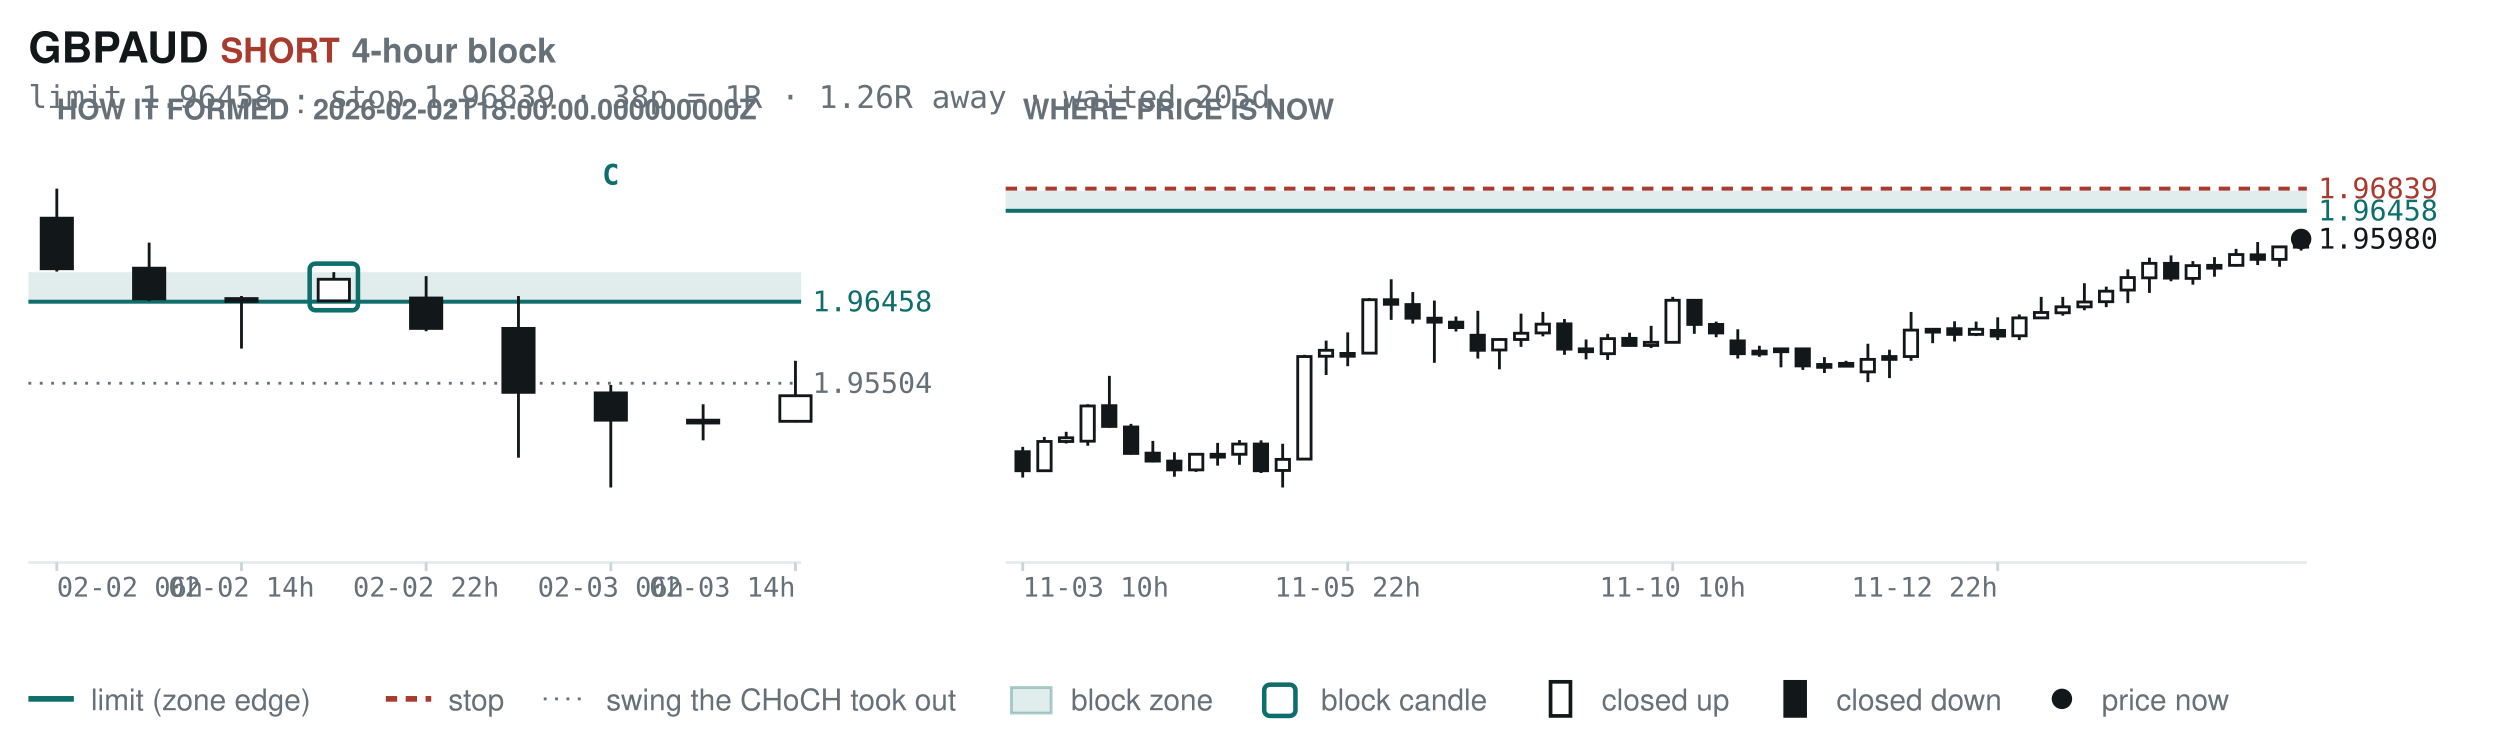
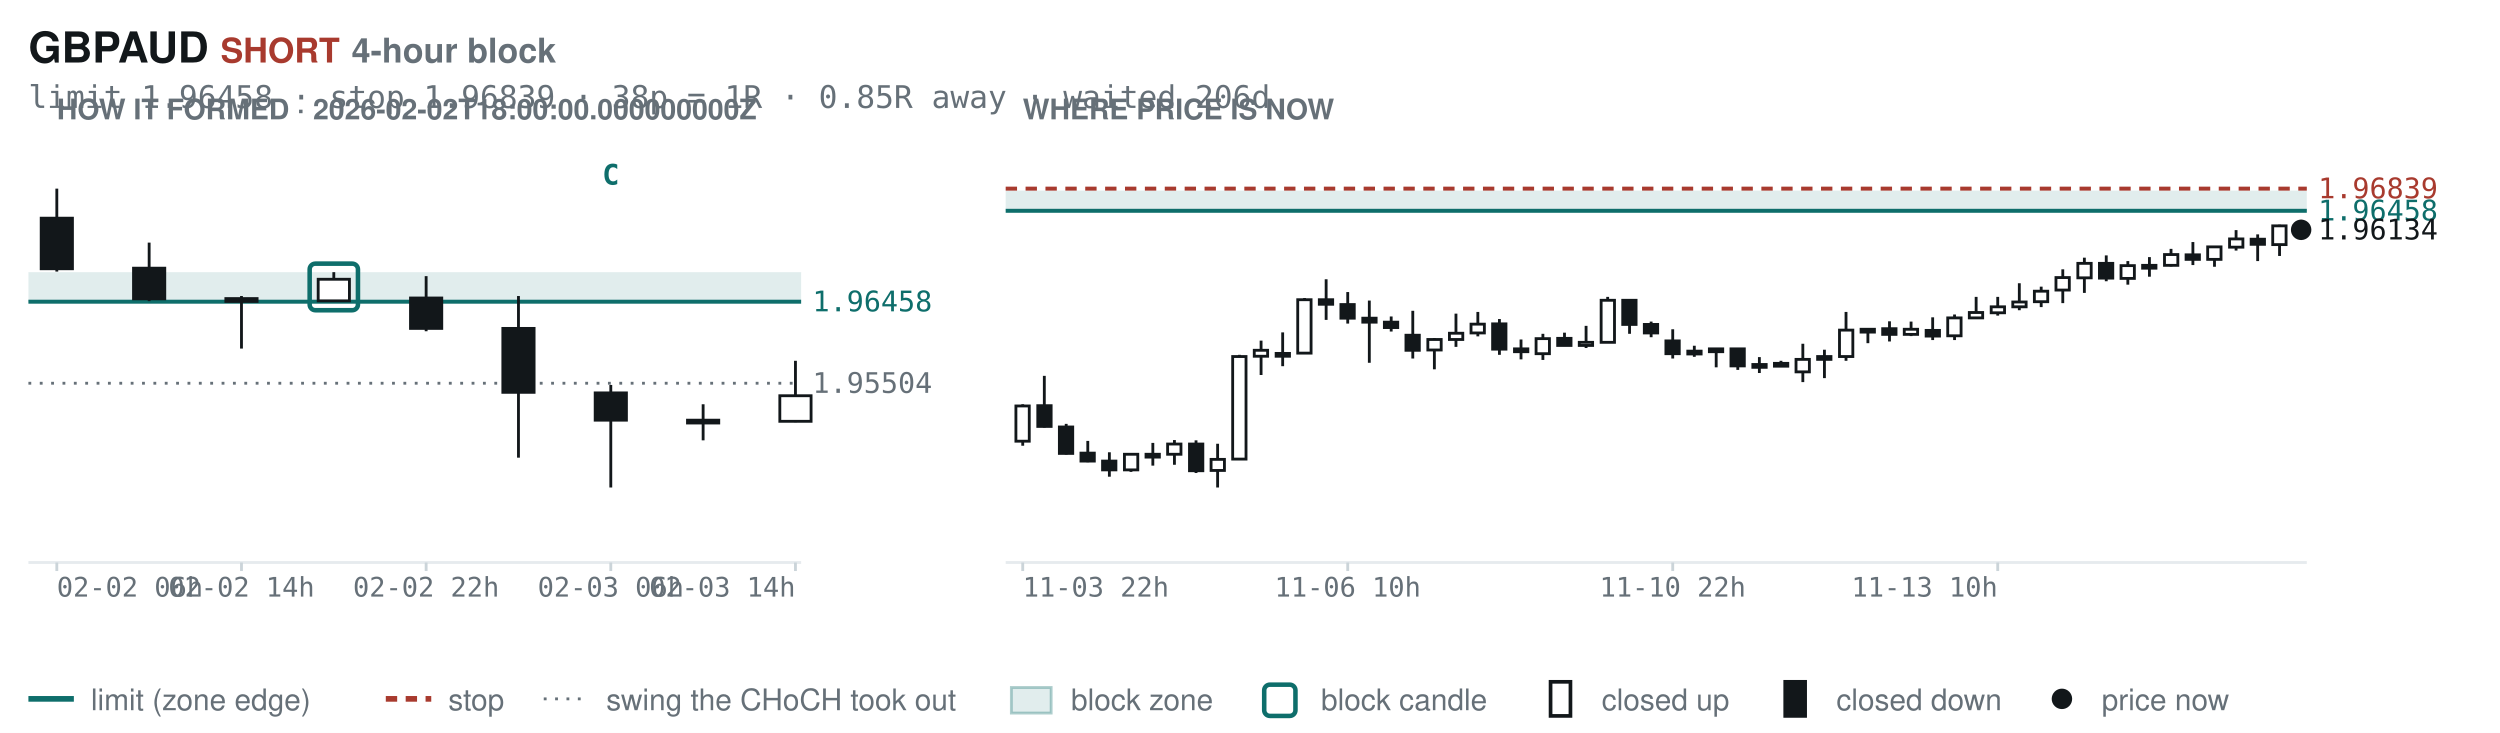
<svg xmlns="http://www.w3.org/2000/svg" viewBox="0 0 880 258" width="880" height="258" role="img" aria-label="GBPAUD short order block: the candles that formed it, and where price is now">
  <rect width="880" height="258" fill="#FFFFFF" />
  <text x="10" y="22" fill="#12171A" font-family="system-ui,-apple-system,Segoe UI,Helvetica,Arial,sans-serif" font-size="15" font-weight="700">GBPAUD <tspan fill="#A83A2E" font-size="12">SHORT</tspan>
    <tspan fill="#667078" font-size="12">4-hour block</tspan>
  </text>
-   <text x="10" y="38" fill="#667078" font-family="ui-monospace,SFMono-Regular,Menlo,Consolas,monospace" font-size="11">limit 1.96458 · stop 1.96839 · 38p = 1R · 1.26R away · waited 205d</text>
+   <text x="10" y="38" fill="#667078" font-family="ui-monospace,SFMono-Regular,Menlo,Consolas,monospace" font-size="11">limit 1.96458 · stop 1.96839 · 38p = 1R · 0.85R away · waited 206d</text>
  <text x="20" y="42" fill="#667078" font-family="system-ui,-apple-system,Segoe UI,Helvetica,Arial,sans-serif" font-size="10" font-weight="600">HOW IT FORMED · 2026-02-02T18:00:00.000000000Z</text>
  <text x="360" y="42" fill="#667078" font-family="system-ui,-apple-system,Segoe UI,Helvetica,Arial,sans-serif" font-size="10" font-weight="600">WHERE PRICE IS NOW</text>
  <rect x="10.0" y="95.8" width="272.0" height="10.4" fill="#0E6E6B1F" />
  <line x1="10.0" y1="134.9" x2="282.0" y2="134.9" stroke="#667078" stroke-width="1" stroke-dasharray="1 3" />
  <line x1="10.0" y1="106.2" x2="282.0" y2="106.2" stroke="#0E6E6B" stroke-width="1.4" />
  <line x1="20.0" y1="66.4" x2="20.0" y2="95.6" stroke="#12171A" stroke-width="1" />
  <rect x="14.5" y="76.8" width="11.0" height="17.8" fill="#12171A" stroke="#12171A" stroke-width="1" />
  <line x1="52.5" y1="85.4" x2="52.5" y2="106.0" stroke="#12171A" stroke-width="1" />
  <rect x="47.0" y="94.4" width="11.0" height="10.8" fill="#12171A" stroke="#12171A" stroke-width="1" />
  <line x1="85.0" y1="104.2" x2="85.0" y2="122.7" stroke="#12171A" stroke-width="1" />
  <rect x="79.5" y="105.1" width="11.0" height="1.0" fill="#12171A" stroke="#12171A" stroke-width="1" />
  <line x1="117.5" y1="95.8" x2="117.5" y2="106.2" stroke="#12171A" stroke-width="1" />
  <rect x="112.0" y="98.3" width="11.0" height="7.6" fill="#FFFFFF" stroke="#12171A" stroke-width="1" />
  <line x1="150.0" y1="97.2" x2="150.0" y2="116.6" stroke="#12171A" stroke-width="1" />
  <rect x="144.5" y="104.9" width="11.0" height="10.7" fill="#12171A" stroke="#12171A" stroke-width="1" />
  <line x1="182.5" y1="104.2" x2="182.5" y2="161.1" stroke="#12171A" stroke-width="1" />
  <rect x="177.0" y="115.6" width="11.0" height="22.5" fill="#12171A" stroke="#12171A" stroke-width="1" />
  <line x1="215.0" y1="135.5" x2="215.0" y2="171.6" stroke="#12171A" stroke-width="1" />
  <rect x="209.5" y="138.3" width="11.0" height="9.6" fill="#12171A" stroke="#12171A" stroke-width="1" />
  <line x1="247.5" y1="142.3" x2="247.5" y2="155.0" stroke="#12171A" stroke-width="1" />
  <rect x="242.0" y="147.9" width="11.0" height="1.0" fill="#12171A" stroke="#12171A" stroke-width="1" />
  <line x1="280.0" y1="127.0" x2="280.0" y2="148.6" stroke="#12171A" stroke-width="1" />
  <rect x="274.5" y="139.3" width="11.0" height="9.0" fill="#FFFFFF" stroke="#12171A" stroke-width="1" />
  <rect x="109.0" y="92.8" width="17.0" height="16.4" fill="none" stroke="#0E6E6B" stroke-width="1.6" rx="2" />
  <text x="215.0" y="65" fill="#0E6E6B" text-anchor="middle" font-family="ui-monospace,SFMono-Regular,Menlo,Consolas,monospace" font-size="10" font-weight="700">C</text>
  <line x1="10.0" y1="198.0" x2="282.0" y2="198.0" stroke="#E6EBEE" stroke-width="1" />
  <line x1="20.0" y1="198.0" x2="20.0" y2="201.0" stroke="#CBD4D9" stroke-width="1" />
  <text x="20.0" y="210.0" fill="#667078" text-anchor="start" font-family="ui-monospace,SFMono-Regular,Menlo,Consolas,monospace" font-size="9.5">02-02 06h</text>
  <line x1="85.0" y1="198.0" x2="85.0" y2="201.0" stroke="#CBD4D9" stroke-width="1" />
  <text x="85.0" y="210.0" fill="#667078" text-anchor="middle" font-family="ui-monospace,SFMono-Regular,Menlo,Consolas,monospace" font-size="9.5">02-02 14h</text>
  <line x1="150.0" y1="198.0" x2="150.0" y2="201.0" stroke="#CBD4D9" stroke-width="1" />
  <text x="150.0" y="210.0" fill="#667078" text-anchor="middle" font-family="ui-monospace,SFMono-Regular,Menlo,Consolas,monospace" font-size="9.5">02-02 22h</text>
  <line x1="215.0" y1="198.0" x2="215.0" y2="201.0" stroke="#CBD4D9" stroke-width="1" />
  <text x="215.0" y="210.0" fill="#667078" text-anchor="middle" font-family="ui-monospace,SFMono-Regular,Menlo,Consolas,monospace" font-size="9.5">02-03 06h</text>
  <line x1="280.0" y1="198.0" x2="280.0" y2="201.0" stroke="#CBD4D9" stroke-width="1" />
  <text x="280.0" y="210.0" fill="#667078" text-anchor="end" font-family="ui-monospace,SFMono-Regular,Menlo,Consolas,monospace" font-size="9.5">02-03 14h</text>
  <text x="286.0" y="109.6" fill="#0E6E6B" font-family="ui-monospace,SFMono-Regular,Menlo,Consolas,monospace" font-size="10">1.96458</text>
  <text x="286.0" y="138.3" fill="#667078" font-family="ui-monospace,SFMono-Regular,Menlo,Consolas,monospace" font-size="10">1.95504</text>
  <rect x="354.0" y="67.1" width="458.0" height="7.1" fill="#0E6E6B1F" />
-   <line x1="360.0" y1="157.3" x2="360.0" y2="168.1" stroke="#12171A" stroke-width="1" />
-   <rect x="357.6" y="159.0" width="4.7" height="6.7" fill="#12171A" stroke="#12171A" stroke-width="1" />
-   <line x1="367.6" y1="153.8" x2="367.6" y2="165.8" stroke="#12171A" stroke-width="1" />
-   <rect x="365.3" y="155.4" width="4.7" height="10.3" fill="#FFFFFF" stroke="#12171A" stroke-width="1" />
-   <line x1="375.3" y1="152.0" x2="375.3" y2="156.1" stroke="#12171A" stroke-width="1" />
-   <rect x="372.9" y="154.1" width="4.7" height="1.3" fill="#FFFFFF" stroke="#12171A" stroke-width="1" />
-   <line x1="382.9" y1="142.3" x2="382.9" y2="156.9" stroke="#12171A" stroke-width="1" />
-   <rect x="380.5" y="142.9" width="4.7" height="12.4" fill="#FFFFFF" stroke="#12171A" stroke-width="1" />
-   <line x1="390.5" y1="132.3" x2="390.5" y2="150.5" stroke="#12171A" stroke-width="1" />
-   <rect x="388.1" y="142.8" width="4.7" height="7.3" fill="#12171A" stroke="#12171A" stroke-width="1" />
-   <line x1="398.1" y1="149.2" x2="398.1" y2="160.0" stroke="#12171A" stroke-width="1" />
-   <rect x="395.8" y="150.3" width="4.7" height="9.3" fill="#12171A" stroke="#12171A" stroke-width="1" />
-   <line x1="405.8" y1="155.2" x2="405.8" y2="162.7" stroke="#12171A" stroke-width="1" />
-   <rect x="403.4" y="159.5" width="4.7" height="2.8" fill="#12171A" stroke="#12171A" stroke-width="1" />
-   <line x1="413.4" y1="159.2" x2="413.4" y2="167.8" stroke="#12171A" stroke-width="1" />
-   <rect x="411.0" y="162.3" width="4.7" height="3.1" fill="#12171A" stroke="#12171A" stroke-width="1" />
-   <line x1="421.0" y1="159.7" x2="421.0" y2="166.1" stroke="#12171A" stroke-width="1" />
-   <rect x="418.7" y="159.9" width="4.7" height="5.5" fill="#FFFFFF" stroke="#12171A" stroke-width="1" />
-   <line x1="428.6" y1="155.9" x2="428.6" y2="163.9" stroke="#12171A" stroke-width="1" />
-   <rect x="426.3" y="159.9" width="4.7" height="1.0" fill="#FFFFFF" stroke="#12171A" stroke-width="1" />
-   <line x1="436.3" y1="154.9" x2="436.3" y2="163.6" stroke="#12171A" stroke-width="1" />
-   <rect x="433.9" y="156.3" width="4.7" height="3.6" fill="#FFFFFF" stroke="#12171A" stroke-width="1" />
-   <line x1="443.9" y1="155.0" x2="443.9" y2="166.5" stroke="#12171A" stroke-width="1" />
-   <rect x="441.5" y="156.3" width="4.7" height="9.4" fill="#12171A" stroke="#12171A" stroke-width="1" />
-   <line x1="451.5" y1="156.2" x2="451.5" y2="171.6" stroke="#12171A" stroke-width="1" />
-   <rect x="449.2" y="161.7" width="4.7" height="3.9" fill="#FFFFFF" stroke="#12171A" stroke-width="1" />
-   <line x1="459.2" y1="124.9" x2="459.2" y2="161.7" stroke="#12171A" stroke-width="1" />
-   <rect x="456.8" y="125.5" width="4.7" height="36.1" fill="#FFFFFF" stroke="#12171A" stroke-width="1" />
-   <line x1="466.8" y1="119.9" x2="466.8" y2="132.0" stroke="#12171A" stroke-width="1" />
-   <rect x="464.4" y="123.3" width="4.7" height="2.1" fill="#FFFFFF" stroke="#12171A" stroke-width="1" />
-   <line x1="474.4" y1="117.0" x2="474.4" y2="128.9" stroke="#12171A" stroke-width="1" />
-   <rect x="472.0" y="124.4" width="4.7" height="1.0" fill="#FFFFFF" stroke="#12171A" stroke-width="1" />
-   <line x1="482.0" y1="104.9" x2="482.0" y2="124.5" stroke="#12171A" stroke-width="1" />
-   <rect x="479.7" y="105.5" width="4.7" height="18.8" fill="#FFFFFF" stroke="#12171A" stroke-width="1" />
-   <line x1="489.7" y1="98.3" x2="489.7" y2="112.6" stroke="#12171A" stroke-width="1" />
-   <rect x="487.3" y="105.5" width="4.7" height="1.6" fill="#12171A" stroke="#12171A" stroke-width="1" />
-   <line x1="497.3" y1="102.8" x2="497.3" y2="113.9" stroke="#12171A" stroke-width="1" />
-   <rect x="494.9" y="107.2" width="4.7" height="4.8" fill="#12171A" stroke="#12171A" stroke-width="1" />
-   <line x1="504.9" y1="105.8" x2="504.9" y2="127.7" stroke="#12171A" stroke-width="1" />
-   <rect x="502.6" y="112.0" width="4.7" height="1.4" fill="#12171A" stroke="#12171A" stroke-width="1" />
-   <line x1="512.5" y1="111.4" x2="512.5" y2="116.7" stroke="#12171A" stroke-width="1" />
-   <rect x="510.2" y="113.4" width="4.7" height="1.9" fill="#12171A" stroke="#12171A" stroke-width="1" />
-   <line x1="520.2" y1="109.4" x2="520.2" y2="126.2" stroke="#12171A" stroke-width="1" />
-   <rect x="517.8" y="118.0" width="4.7" height="5.3" fill="#12171A" stroke="#12171A" stroke-width="1" />
-   <line x1="527.8" y1="119.0" x2="527.8" y2="130.0" stroke="#12171A" stroke-width="1" />
-   <rect x="525.4" y="119.5" width="4.7" height="3.7" fill="#FFFFFF" stroke="#12171A" stroke-width="1" />
-   <line x1="535.4" y1="110.4" x2="535.4" y2="122.1" stroke="#12171A" stroke-width="1" />
-   <rect x="533.1" y="117.3" width="4.7" height="2.2" fill="#FFFFFF" stroke="#12171A" stroke-width="1" />
-   <line x1="543.1" y1="109.8" x2="543.1" y2="118.4" stroke="#12171A" stroke-width="1" />
-   <rect x="540.7" y="114.1" width="4.7" height="3.1" fill="#FFFFFF" stroke="#12171A" stroke-width="1" />
-   <line x1="550.7" y1="112.3" x2="550.7" y2="124.9" stroke="#12171A" stroke-width="1" />
-   <rect x="548.3" y="114.0" width="4.7" height="8.9" fill="#12171A" stroke="#12171A" stroke-width="1" />
-   <line x1="558.3" y1="119.5" x2="558.3" y2="126.5" stroke="#12171A" stroke-width="1" />
-   <rect x="555.9" y="122.8" width="4.7" height="1.0" fill="#12171A" stroke="#12171A" stroke-width="1" />
-   <line x1="565.9" y1="117.5" x2="565.9" y2="126.7" stroke="#12171A" stroke-width="1" />
-   <rect x="563.6" y="119.2" width="4.7" height="5.3" fill="#FFFFFF" stroke="#12171A" stroke-width="1" />
-   <line x1="573.6" y1="117.1" x2="573.6" y2="121.8" stroke="#12171A" stroke-width="1" />
-   <rect x="571.2" y="119.1" width="4.7" height="2.5" fill="#12171A" stroke="#12171A" stroke-width="1" />
-   <line x1="581.2" y1="114.7" x2="581.2" y2="122.5" stroke="#12171A" stroke-width="1" />
-   <rect x="578.8" y="120.5" width="4.7" height="1.1" fill="#FFFFFF" stroke="#12171A" stroke-width="1" />
-   <line x1="588.8" y1="104.5" x2="588.8" y2="120.5" stroke="#12171A" stroke-width="1" />
-   <rect x="586.4" y="105.7" width="4.7" height="14.8" fill="#FFFFFF" stroke="#12171A" stroke-width="1" />
-   <line x1="596.4" y1="105.3" x2="596.4" y2="117.5" stroke="#12171A" stroke-width="1" />
-   <rect x="594.1" y="105.7" width="4.7" height="8.5" fill="#12171A" stroke="#12171A" stroke-width="1" />
-   <line x1="604.1" y1="113.2" x2="604.1" y2="118.7" stroke="#12171A" stroke-width="1" />
-   <rect x="601.7" y="114.2" width="4.7" height="3.0" fill="#12171A" stroke="#12171A" stroke-width="1" />
-   <line x1="611.7" y1="115.9" x2="611.7" y2="126.2" stroke="#12171A" stroke-width="1" />
-   <rect x="609.3" y="120.0" width="4.7" height="4.5" fill="#12171A" stroke="#12171A" stroke-width="1" />
-   <line x1="619.3" y1="121.7" x2="619.3" y2="125.6" stroke="#12171A" stroke-width="1" />
-   <rect x="617.0" y="123.6" width="4.7" height="1.0" fill="#FFFFFF" stroke="#12171A" stroke-width="1" />
-   <line x1="626.9" y1="122.6" x2="626.9" y2="129.3" stroke="#12171A" stroke-width="1" />
-   <rect x="624.6" y="122.8" width="4.7" height="1.0" fill="#FFFFFF" stroke="#12171A" stroke-width="1" />
-   <line x1="634.6" y1="122.6" x2="634.6" y2="130.2" stroke="#12171A" stroke-width="1" />
-   <rect x="632.2" y="122.8" width="4.7" height="6.0" fill="#12171A" stroke="#12171A" stroke-width="1" />
-   <line x1="642.2" y1="125.7" x2="642.2" y2="131.3" stroke="#12171A" stroke-width="1" />
-   <rect x="639.8" y="128.3" width="4.7" height="1.0" fill="#FFFFFF" stroke="#12171A" stroke-width="1" />
-   <line x1="649.8" y1="127.0" x2="649.8" y2="128.9" stroke="#12171A" stroke-width="1" />
-   <rect x="647.5" y="127.9" width="4.7" height="1.0" fill="#FFFFFF" stroke="#12171A" stroke-width="1" />
-   <line x1="657.5" y1="121.0" x2="657.5" y2="134.5" stroke="#12171A" stroke-width="1" />
-   <rect x="655.1" y="126.5" width="4.7" height="4.4" fill="#FFFFFF" stroke="#12171A" stroke-width="1" />
-   <line x1="665.1" y1="123.1" x2="665.1" y2="133.1" stroke="#12171A" stroke-width="1" />
-   <rect x="662.7" y="125.5" width="4.7" height="1.0" fill="#FFFFFF" stroke="#12171A" stroke-width="1" />
-   <line x1="672.7" y1="109.8" x2="672.7" y2="127.0" stroke="#12171A" stroke-width="1" />
-   <rect x="670.3" y="116.2" width="4.7" height="9.3" fill="#FFFFFF" stroke="#12171A" stroke-width="1" />
-   <line x1="680.3" y1="115.8" x2="680.3" y2="120.8" stroke="#12171A" stroke-width="1" />
-   <rect x="678.0" y="115.9" width="4.7" height="1.0" fill="#FFFFFF" stroke="#12171A" stroke-width="1" />
-   <line x1="688.0" y1="113.1" x2="688.0" y2="120.2" stroke="#12171A" stroke-width="1" />
-   <rect x="685.6" y="115.7" width="4.7" height="2.0" fill="#12171A" stroke="#12171A" stroke-width="1" />
-   <line x1="695.6" y1="113.2" x2="695.6" y2="118.3" stroke="#12171A" stroke-width="1" />
-   <rect x="693.2" y="115.9" width="4.7" height="1.8" fill="#FFFFFF" stroke="#12171A" stroke-width="1" />
-   <line x1="703.2" y1="111.7" x2="703.2" y2="119.7" stroke="#12171A" stroke-width="1" />
-   <rect x="700.9" y="116.3" width="4.7" height="2.0" fill="#12171A" stroke="#12171A" stroke-width="1" />
-   <line x1="710.8" y1="110.7" x2="710.8" y2="119.7" stroke="#12171A" stroke-width="1" />
-   <rect x="708.5" y="111.9" width="4.7" height="6.3" fill="#FFFFFF" stroke="#12171A" stroke-width="1" />
-   <line x1="718.5" y1="104.5" x2="718.5" y2="112.0" stroke="#12171A" stroke-width="1" />
-   <rect x="716.1" y="110.0" width="4.7" height="1.9" fill="#FFFFFF" stroke="#12171A" stroke-width="1" />
-   <line x1="726.1" y1="104.5" x2="726.1" y2="111.1" stroke="#12171A" stroke-width="1" />
-   <rect x="723.7" y="108.0" width="4.7" height="2.1" fill="#FFFFFF" stroke="#12171A" stroke-width="1" />
-   <line x1="733.7" y1="99.7" x2="733.7" y2="109.2" stroke="#12171A" stroke-width="1" />
-   <rect x="731.4" y="106.3" width="4.7" height="1.7" fill="#FFFFFF" stroke="#12171A" stroke-width="1" />
-   <line x1="741.4" y1="100.9" x2="741.4" y2="108.1" stroke="#12171A" stroke-width="1" />
-   <rect x="739.0" y="102.5" width="4.7" height="3.7" fill="#FFFFFF" stroke="#12171A" stroke-width="1" />
-   <line x1="749.0" y1="94.8" x2="749.0" y2="106.7" stroke="#12171A" stroke-width="1" />
-   <rect x="746.6" y="97.7" width="4.7" height="4.4" fill="#FFFFFF" stroke="#12171A" stroke-width="1" />
-   <line x1="756.6" y1="90.7" x2="756.6" y2="103.1" stroke="#12171A" stroke-width="1" />
-   <rect x="754.2" y="92.7" width="4.7" height="5.1" fill="#FFFFFF" stroke="#12171A" stroke-width="1" />
-   <line x1="764.2" y1="89.9" x2="764.2" y2="99.0" stroke="#12171A" stroke-width="1" />
-   <rect x="761.9" y="92.7" width="4.7" height="5.2" fill="#12171A" stroke="#12171A" stroke-width="1" />
-   <line x1="771.9" y1="91.9" x2="771.9" y2="100.2" stroke="#12171A" stroke-width="1" />
-   <rect x="769.5" y="93.5" width="4.7" height="4.5" fill="#FFFFFF" stroke="#12171A" stroke-width="1" />
-   <line x1="779.5" y1="90.5" x2="779.5" y2="97.4" stroke="#12171A" stroke-width="1" />
-   <rect x="777.1" y="93.4" width="4.7" height="1.0" fill="#FFFFFF" stroke="#12171A" stroke-width="1" />
-   <line x1="787.1" y1="87.6" x2="787.1" y2="93.8" stroke="#12171A" stroke-width="1" />
-   <rect x="784.8" y="89.6" width="4.7" height="3.8" fill="#FFFFFF" stroke="#12171A" stroke-width="1" />
-   <line x1="794.7" y1="85.2" x2="794.7" y2="93.3" stroke="#12171A" stroke-width="1" />
-   <rect x="792.4" y="89.7" width="4.7" height="1.6" fill="#12171A" stroke="#12171A" stroke-width="1" />
-   <line x1="802.4" y1="86.6" x2="802.4" y2="93.9" stroke="#12171A" stroke-width="1" />
-   <rect x="800.0" y="86.9" width="4.7" height="4.4" fill="#FFFFFF" stroke="#12171A" stroke-width="1" />
-   <line x1="810.0" y1="81.0" x2="810.0" y2="88.2" stroke="#12171A" stroke-width="1" />
-   <rect x="807.6" y="84.1" width="4.7" height="2.9" fill="#FFFFFF" stroke="#12171A" stroke-width="1" />
+   <line x1="360.0" y1="142.3" x2="360.0" y2="156.9" stroke="#12171A" stroke-width="1" />
+   <rect x="357.6" y="142.9" width="4.7" height="12.4" fill="#FFFFFF" stroke="#12171A" stroke-width="1" />
+   <line x1="367.6" y1="132.3" x2="367.6" y2="150.5" stroke="#12171A" stroke-width="1" />
+   <rect x="365.3" y="142.8" width="4.7" height="7.3" fill="#12171A" stroke="#12171A" stroke-width="1" />
+   <line x1="375.3" y1="149.2" x2="375.3" y2="160.0" stroke="#12171A" stroke-width="1" />
+   <rect x="372.9" y="150.3" width="4.7" height="9.3" fill="#12171A" stroke="#12171A" stroke-width="1" />
+   <line x1="382.9" y1="155.2" x2="382.9" y2="162.7" stroke="#12171A" stroke-width="1" />
+   <rect x="380.5" y="159.5" width="4.7" height="2.8" fill="#12171A" stroke="#12171A" stroke-width="1" />
+   <line x1="390.5" y1="159.2" x2="390.5" y2="167.8" stroke="#12171A" stroke-width="1" />
+   <rect x="388.1" y="162.3" width="4.7" height="3.1" fill="#12171A" stroke="#12171A" stroke-width="1" />
+   <line x1="398.1" y1="159.7" x2="398.1" y2="166.1" stroke="#12171A" stroke-width="1" />
+   <rect x="395.8" y="159.9" width="4.7" height="5.5" fill="#FFFFFF" stroke="#12171A" stroke-width="1" />
+   <line x1="405.8" y1="155.9" x2="405.8" y2="163.9" stroke="#12171A" stroke-width="1" />
+   <rect x="403.4" y="159.9" width="4.7" height="1.0" fill="#FFFFFF" stroke="#12171A" stroke-width="1" />
+   <line x1="413.4" y1="154.9" x2="413.4" y2="163.6" stroke="#12171A" stroke-width="1" />
+   <rect x="411.0" y="156.3" width="4.7" height="3.6" fill="#FFFFFF" stroke="#12171A" stroke-width="1" />
+   <line x1="421.0" y1="155.0" x2="421.0" y2="166.5" stroke="#12171A" stroke-width="1" />
+   <rect x="418.7" y="156.3" width="4.7" height="9.4" fill="#12171A" stroke="#12171A" stroke-width="1" />
+   <line x1="428.6" y1="156.2" x2="428.6" y2="171.6" stroke="#12171A" stroke-width="1" />
+   <rect x="426.3" y="161.7" width="4.7" height="3.9" fill="#FFFFFF" stroke="#12171A" stroke-width="1" />
+   <line x1="436.3" y1="124.9" x2="436.3" y2="161.7" stroke="#12171A" stroke-width="1" />
+   <rect x="433.9" y="125.5" width="4.7" height="36.1" fill="#FFFFFF" stroke="#12171A" stroke-width="1" />
+   <line x1="443.9" y1="119.9" x2="443.9" y2="132.0" stroke="#12171A" stroke-width="1" />
+   <rect x="441.5" y="123.3" width="4.7" height="2.1" fill="#FFFFFF" stroke="#12171A" stroke-width="1" />
+   <line x1="451.5" y1="117.0" x2="451.5" y2="128.9" stroke="#12171A" stroke-width="1" />
+   <rect x="449.2" y="124.4" width="4.7" height="1.0" fill="#FFFFFF" stroke="#12171A" stroke-width="1" />
+   <line x1="459.2" y1="104.9" x2="459.2" y2="124.5" stroke="#12171A" stroke-width="1" />
+   <rect x="456.8" y="105.5" width="4.7" height="18.8" fill="#FFFFFF" stroke="#12171A" stroke-width="1" />
+   <line x1="466.8" y1="98.3" x2="466.8" y2="112.6" stroke="#12171A" stroke-width="1" />
+   <rect x="464.4" y="105.5" width="4.7" height="1.6" fill="#12171A" stroke="#12171A" stroke-width="1" />
+   <line x1="474.4" y1="102.8" x2="474.4" y2="113.9" stroke="#12171A" stroke-width="1" />
+   <rect x="472.0" y="107.2" width="4.7" height="4.8" fill="#12171A" stroke="#12171A" stroke-width="1" />
+   <line x1="482.0" y1="105.8" x2="482.0" y2="127.7" stroke="#12171A" stroke-width="1" />
+   <rect x="479.7" y="112.0" width="4.7" height="1.4" fill="#12171A" stroke="#12171A" stroke-width="1" />
+   <line x1="489.7" y1="111.4" x2="489.7" y2="116.7" stroke="#12171A" stroke-width="1" />
+   <rect x="487.3" y="113.4" width="4.7" height="1.9" fill="#12171A" stroke="#12171A" stroke-width="1" />
+   <line x1="497.3" y1="109.4" x2="497.3" y2="126.2" stroke="#12171A" stroke-width="1" />
+   <rect x="494.9" y="118.0" width="4.7" height="5.3" fill="#12171A" stroke="#12171A" stroke-width="1" />
+   <line x1="504.9" y1="119.0" x2="504.9" y2="130.0" stroke="#12171A" stroke-width="1" />
+   <rect x="502.6" y="119.5" width="4.7" height="3.7" fill="#FFFFFF" stroke="#12171A" stroke-width="1" />
+   <line x1="512.5" y1="110.4" x2="512.5" y2="122.1" stroke="#12171A" stroke-width="1" />
+   <rect x="510.2" y="117.3" width="4.7" height="2.2" fill="#FFFFFF" stroke="#12171A" stroke-width="1" />
+   <line x1="520.2" y1="109.8" x2="520.2" y2="118.4" stroke="#12171A" stroke-width="1" />
+   <rect x="517.8" y="114.1" width="4.7" height="3.1" fill="#FFFFFF" stroke="#12171A" stroke-width="1" />
+   <line x1="527.8" y1="112.3" x2="527.8" y2="124.9" stroke="#12171A" stroke-width="1" />
+   <rect x="525.4" y="114.0" width="4.7" height="8.9" fill="#12171A" stroke="#12171A" stroke-width="1" />
+   <line x1="535.4" y1="119.5" x2="535.4" y2="126.5" stroke="#12171A" stroke-width="1" />
+   <rect x="533.1" y="122.8" width="4.7" height="1.0" fill="#12171A" stroke="#12171A" stroke-width="1" />
+   <line x1="543.1" y1="117.5" x2="543.1" y2="126.7" stroke="#12171A" stroke-width="1" />
+   <rect x="540.7" y="119.2" width="4.7" height="5.3" fill="#FFFFFF" stroke="#12171A" stroke-width="1" />
+   <line x1="550.7" y1="117.1" x2="550.7" y2="121.8" stroke="#12171A" stroke-width="1" />
+   <rect x="548.3" y="119.1" width="4.7" height="2.5" fill="#12171A" stroke="#12171A" stroke-width="1" />
+   <line x1="558.3" y1="114.7" x2="558.3" y2="122.5" stroke="#12171A" stroke-width="1" />
+   <rect x="555.9" y="120.5" width="4.7" height="1.1" fill="#FFFFFF" stroke="#12171A" stroke-width="1" />
+   <line x1="565.9" y1="104.5" x2="565.9" y2="120.5" stroke="#12171A" stroke-width="1" />
+   <rect x="563.6" y="105.7" width="4.7" height="14.8" fill="#FFFFFF" stroke="#12171A" stroke-width="1" />
+   <line x1="573.6" y1="105.3" x2="573.6" y2="117.5" stroke="#12171A" stroke-width="1" />
+   <rect x="571.2" y="105.7" width="4.7" height="8.5" fill="#12171A" stroke="#12171A" stroke-width="1" />
+   <line x1="581.2" y1="113.2" x2="581.2" y2="118.7" stroke="#12171A" stroke-width="1" />
+   <rect x="578.8" y="114.2" width="4.7" height="3.0" fill="#12171A" stroke="#12171A" stroke-width="1" />
+   <line x1="588.8" y1="115.9" x2="588.8" y2="126.2" stroke="#12171A" stroke-width="1" />
+   <rect x="586.4" y="120.0" width="4.7" height="4.5" fill="#12171A" stroke="#12171A" stroke-width="1" />
+   <line x1="596.4" y1="121.7" x2="596.4" y2="125.6" stroke="#12171A" stroke-width="1" />
+   <rect x="594.1" y="123.6" width="4.7" height="1.0" fill="#FFFFFF" stroke="#12171A" stroke-width="1" />
+   <line x1="604.1" y1="122.6" x2="604.1" y2="129.3" stroke="#12171A" stroke-width="1" />
+   <rect x="601.7" y="122.8" width="4.7" height="1.0" fill="#FFFFFF" stroke="#12171A" stroke-width="1" />
+   <line x1="611.7" y1="122.6" x2="611.7" y2="130.2" stroke="#12171A" stroke-width="1" />
+   <rect x="609.3" y="122.8" width="4.7" height="6.0" fill="#12171A" stroke="#12171A" stroke-width="1" />
+   <line x1="619.3" y1="125.7" x2="619.3" y2="131.3" stroke="#12171A" stroke-width="1" />
+   <rect x="617.0" y="128.3" width="4.7" height="1.0" fill="#FFFFFF" stroke="#12171A" stroke-width="1" />
+   <line x1="626.9" y1="127.0" x2="626.9" y2="128.9" stroke="#12171A" stroke-width="1" />
+   <rect x="624.6" y="127.9" width="4.7" height="1.0" fill="#FFFFFF" stroke="#12171A" stroke-width="1" />
+   <line x1="634.6" y1="121.0" x2="634.6" y2="134.5" stroke="#12171A" stroke-width="1" />
+   <rect x="632.2" y="126.5" width="4.7" height="4.4" fill="#FFFFFF" stroke="#12171A" stroke-width="1" />
+   <line x1="642.2" y1="123.1" x2="642.2" y2="133.1" stroke="#12171A" stroke-width="1" />
+   <rect x="639.8" y="125.5" width="4.7" height="1.0" fill="#FFFFFF" stroke="#12171A" stroke-width="1" />
+   <line x1="649.8" y1="109.8" x2="649.8" y2="127.0" stroke="#12171A" stroke-width="1" />
+   <rect x="647.5" y="116.2" width="4.7" height="9.3" fill="#FFFFFF" stroke="#12171A" stroke-width="1" />
+   <line x1="657.5" y1="115.8" x2="657.5" y2="120.8" stroke="#12171A" stroke-width="1" />
+   <rect x="655.1" y="115.9" width="4.7" height="1.0" fill="#FFFFFF" stroke="#12171A" stroke-width="1" />
+   <line x1="665.1" y1="113.1" x2="665.1" y2="120.2" stroke="#12171A" stroke-width="1" />
+   <rect x="662.7" y="115.7" width="4.7" height="2.0" fill="#12171A" stroke="#12171A" stroke-width="1" />
+   <line x1="672.7" y1="113.2" x2="672.7" y2="118.3" stroke="#12171A" stroke-width="1" />
+   <rect x="670.3" y="115.9" width="4.7" height="1.8" fill="#FFFFFF" stroke="#12171A" stroke-width="1" />
+   <line x1="680.3" y1="111.7" x2="680.3" y2="119.7" stroke="#12171A" stroke-width="1" />
+   <rect x="678.0" y="116.3" width="4.7" height="2.0" fill="#12171A" stroke="#12171A" stroke-width="1" />
+   <line x1="688.0" y1="110.7" x2="688.0" y2="119.7" stroke="#12171A" stroke-width="1" />
+   <rect x="685.6" y="111.9" width="4.7" height="6.3" fill="#FFFFFF" stroke="#12171A" stroke-width="1" />
+   <line x1="695.6" y1="104.5" x2="695.6" y2="112.0" stroke="#12171A" stroke-width="1" />
+   <rect x="693.2" y="110.0" width="4.7" height="1.9" fill="#FFFFFF" stroke="#12171A" stroke-width="1" />
+   <line x1="703.2" y1="104.5" x2="703.2" y2="111.1" stroke="#12171A" stroke-width="1" />
+   <rect x="700.9" y="108.0" width="4.7" height="2.1" fill="#FFFFFF" stroke="#12171A" stroke-width="1" />
+   <line x1="710.8" y1="99.7" x2="710.8" y2="109.2" stroke="#12171A" stroke-width="1" />
+   <rect x="708.5" y="106.3" width="4.7" height="1.7" fill="#FFFFFF" stroke="#12171A" stroke-width="1" />
+   <line x1="718.5" y1="100.9" x2="718.5" y2="108.1" stroke="#12171A" stroke-width="1" />
+   <rect x="716.1" y="102.5" width="4.7" height="3.7" fill="#FFFFFF" stroke="#12171A" stroke-width="1" />
+   <line x1="726.1" y1="94.8" x2="726.1" y2="106.7" stroke="#12171A" stroke-width="1" />
+   <rect x="723.7" y="97.7" width="4.7" height="4.4" fill="#FFFFFF" stroke="#12171A" stroke-width="1" />
+   <line x1="733.7" y1="90.7" x2="733.7" y2="103.1" stroke="#12171A" stroke-width="1" />
+   <rect x="731.4" y="92.7" width="4.7" height="5.1" fill="#FFFFFF" stroke="#12171A" stroke-width="1" />
+   <line x1="741.4" y1="89.9" x2="741.4" y2="99.0" stroke="#12171A" stroke-width="1" />
+   <rect x="739.0" y="92.7" width="4.7" height="5.2" fill="#12171A" stroke="#12171A" stroke-width="1" />
+   <line x1="749.0" y1="91.9" x2="749.0" y2="100.2" stroke="#12171A" stroke-width="1" />
+   <rect x="746.6" y="93.5" width="4.7" height="4.5" fill="#FFFFFF" stroke="#12171A" stroke-width="1" />
+   <line x1="756.6" y1="90.5" x2="756.6" y2="97.4" stroke="#12171A" stroke-width="1" />
+   <rect x="754.2" y="93.4" width="4.7" height="1.0" fill="#FFFFFF" stroke="#12171A" stroke-width="1" />
+   <line x1="764.2" y1="87.6" x2="764.2" y2="93.8" stroke="#12171A" stroke-width="1" />
+   <rect x="761.9" y="89.6" width="4.7" height="3.8" fill="#FFFFFF" stroke="#12171A" stroke-width="1" />
+   <line x1="771.9" y1="85.2" x2="771.9" y2="93.3" stroke="#12171A" stroke-width="1" />
+   <rect x="769.5" y="89.7" width="4.7" height="1.6" fill="#12171A" stroke="#12171A" stroke-width="1" />
+   <line x1="779.5" y1="86.6" x2="779.5" y2="93.9" stroke="#12171A" stroke-width="1" />
+   <rect x="777.1" y="86.9" width="4.7" height="4.4" fill="#FFFFFF" stroke="#12171A" stroke-width="1" />
+   <line x1="787.1" y1="81.0" x2="787.1" y2="88.2" stroke="#12171A" stroke-width="1" />
+   <rect x="784.8" y="84.1" width="4.7" height="2.9" fill="#FFFFFF" stroke="#12171A" stroke-width="1" />
+   <line x1="794.7" y1="82.5" x2="794.7" y2="91.9" stroke="#12171A" stroke-width="1" />
+   <rect x="792.4" y="84.2" width="4.7" height="1.8" fill="#12171A" stroke="#12171A" stroke-width="1" />
+   <line x1="802.4" y1="79.1" x2="802.4" y2="90.1" stroke="#12171A" stroke-width="1" />
+   <rect x="800.0" y="79.5" width="4.7" height="6.6" fill="#FFFFFF" stroke="#12171A" stroke-width="1" />
+   <line x1="810.0" y1="77.4" x2="810.0" y2="83.4" stroke="#12171A" stroke-width="1" />
+   <rect x="807.6" y="79.4" width="4.7" height="1.5" fill="#12171A" stroke="#12171A" stroke-width="1" />
  <line x1="354.0" y1="74.2" x2="812.0" y2="74.2" stroke="#0E6E6B" stroke-width="1.4" />
  <line x1="354.0" y1="66.4" x2="812.0" y2="66.4" stroke="#A83A2E" stroke-width="1.4" stroke-dasharray="4 3" />
-   <circle cx="810.0" cy="84.1" r="3.6" fill="#12171A" />
+   <circle cx="810.0" cy="80.9" r="3.6" fill="#12171A" />
  <line x1="354.0" y1="198.0" x2="812.0" y2="198.0" stroke="#E6EBEE" stroke-width="1" />
  <line x1="360.0" y1="198.0" x2="360.0" y2="201.0" stroke="#CBD4D9" stroke-width="1" />
-   <text x="360.0" y="210.0" fill="#667078" text-anchor="start" font-family="ui-monospace,SFMono-Regular,Menlo,Consolas,monospace" font-size="9.5">11-03 10h</text>
+   <text x="360.0" y="210.0" fill="#667078" text-anchor="start" font-family="ui-monospace,SFMono-Regular,Menlo,Consolas,monospace" font-size="9.5">11-03 22h</text>
  <line x1="474.4" y1="198.0" x2="474.4" y2="201.0" stroke="#CBD4D9" stroke-width="1" />
-   <text x="474.4" y="210.0" fill="#667078" text-anchor="middle" font-family="ui-monospace,SFMono-Regular,Menlo,Consolas,monospace" font-size="9.5">11-05 22h</text>
+   <text x="474.4" y="210.0" fill="#667078" text-anchor="middle" font-family="ui-monospace,SFMono-Regular,Menlo,Consolas,monospace" font-size="9.5">11-06 10h</text>
  <line x1="588.8" y1="198.0" x2="588.8" y2="201.0" stroke="#CBD4D9" stroke-width="1" />
-   <text x="588.8" y="210.0" fill="#667078" text-anchor="middle" font-family="ui-monospace,SFMono-Regular,Menlo,Consolas,monospace" font-size="9.5">11-10 10h</text>
+   <text x="588.8" y="210.0" fill="#667078" text-anchor="middle" font-family="ui-monospace,SFMono-Regular,Menlo,Consolas,monospace" font-size="9.5">11-10 22h</text>
  <line x1="703.2" y1="198.0" x2="703.2" y2="201.0" stroke="#CBD4D9" stroke-width="1" />
-   <text x="703.2" y="210.0" fill="#667078" text-anchor="end" font-family="ui-monospace,SFMono-Regular,Menlo,Consolas,monospace" font-size="9.5">11-12 22h</text>
+   <text x="703.2" y="210.0" fill="#667078" text-anchor="end" font-family="ui-monospace,SFMono-Regular,Menlo,Consolas,monospace" font-size="9.5">11-13 10h</text>
  <text x="816.0" y="77.6" fill="#0E6E6B" font-family="ui-monospace,SFMono-Regular,Menlo,Consolas,monospace" font-size="10">1.96458</text>
  <text x="816.0" y="69.8" fill="#A83A2E" font-family="ui-monospace,SFMono-Regular,Menlo,Consolas,monospace" font-size="10">1.96839</text>
-   <text x="816.0" y="87.5" fill="#12171A" font-family="ui-monospace,SFMono-Regular,Menlo,Consolas,monospace" font-size="10">1.95980</text>
+   <text x="816.0" y="84.3" fill="#12171A" font-family="ui-monospace,SFMono-Regular,Menlo,Consolas,monospace" font-size="10">1.96134</text>
  <g transform="translate(10.0,242)">
    <line x1="0" y1="4" x2="16" y2="4" stroke="#0E6E6B" stroke-width="2" />
    <text x="22" y="8" fill="#667078" font-family="system-ui,-apple-system,Segoe UI,Helvetica,Arial,sans-serif" font-size="10.5">limit (zone edge)</text>
  </g>
  <g transform="translate(135.8,242)">
    <line x1="0" y1="4" x2="16" y2="4" stroke="#A83A2E" stroke-width="2" stroke-dasharray="4 3" />
    <text x="22" y="8" fill="#667078" font-family="system-ui,-apple-system,Segoe UI,Helvetica,Arial,sans-serif" font-size="10.5">stop</text>
  </g>
  <g transform="translate(191.4,242)">
    <line x1="0" y1="4" x2="16" y2="4" stroke="#667078" stroke-width="1" stroke-dasharray="1 3" />
    <text x="22" y="8" fill="#667078" font-family="system-ui,-apple-system,Segoe UI,Helvetica,Arial,sans-serif" font-size="10.5">swing the CHoCH took out</text>
  </g>
  <g transform="translate(355.0,242)">
    <rect x="1" y="0" width="14" height="9" fill="#0E6E6B1F" stroke="#0E6E6B55" />
    <text x="22" y="8" fill="#667078" font-family="system-ui,-apple-system,Segoe UI,Helvetica,Arial,sans-serif" font-size="10.5">block zone</text>
  </g>
  <g transform="translate(443.0,242)">
    <rect x="2" y="-1" width="11" height="11" fill="none" stroke="#0E6E6B" stroke-width="1.6" rx="2" />
    <text x="22" y="8" fill="#667078" font-family="system-ui,-apple-system,Segoe UI,Helvetica,Arial,sans-serif" font-size="10.5">block candle</text>
  </g>
  <g transform="translate(541.8,242)">
    <rect x="4" y="-2" width="7" height="12" fill="#FFFFFF" stroke="#12171A" stroke-width="1.3" />
    <text x="22" y="8" fill="#667078" font-family="system-ui,-apple-system,Segoe UI,Helvetica,Arial,sans-serif" font-size="10.5">closed up</text>
  </g>
  <g transform="translate(624.4,242)">
    <rect x="4" y="-2" width="7" height="12" fill="#12171A" stroke="#12171A" stroke-width="1.3" />
    <text x="22" y="8" fill="#667078" font-family="system-ui,-apple-system,Segoe UI,Helvetica,Arial,sans-serif" font-size="10.5">closed down</text>
  </g>
  <g transform="translate(717.8,242)">
    <circle cx="8" cy="4" r="3.6" fill="#12171A" />
    <text x="22" y="8" fill="#667078" font-family="system-ui,-apple-system,Segoe UI,Helvetica,Arial,sans-serif" font-size="10.5">price now</text>
  </g>
</svg>
